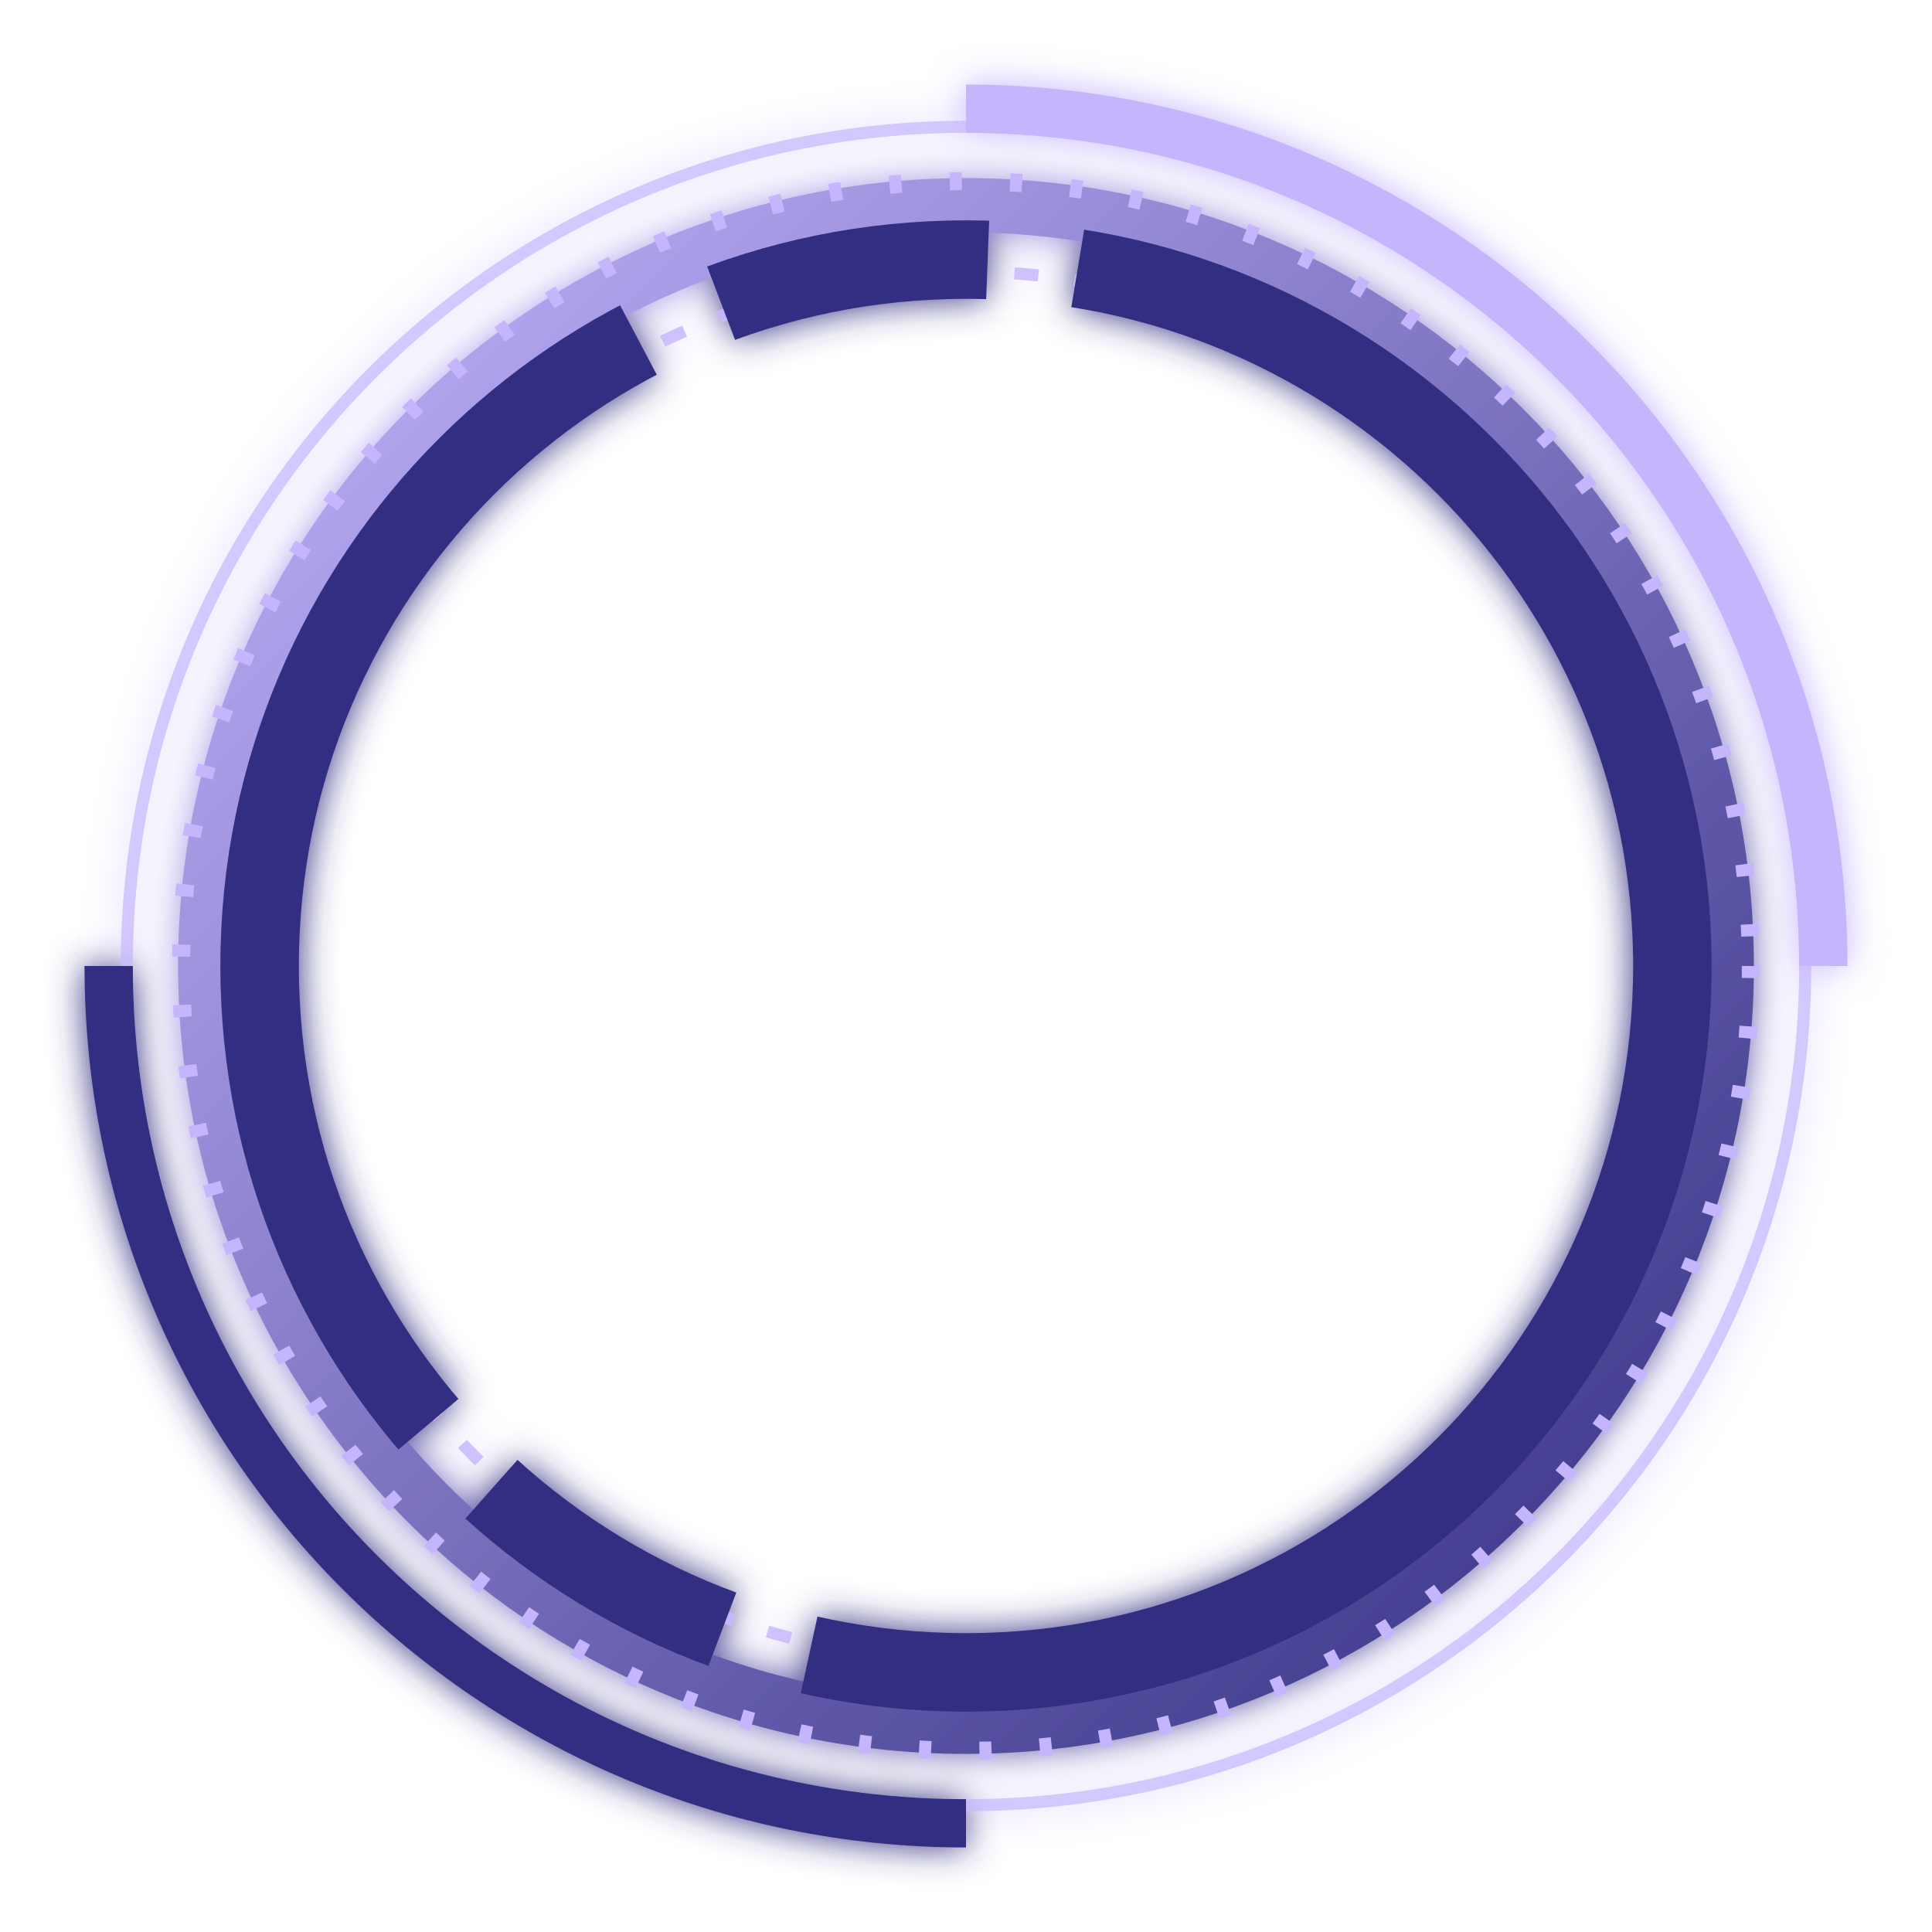
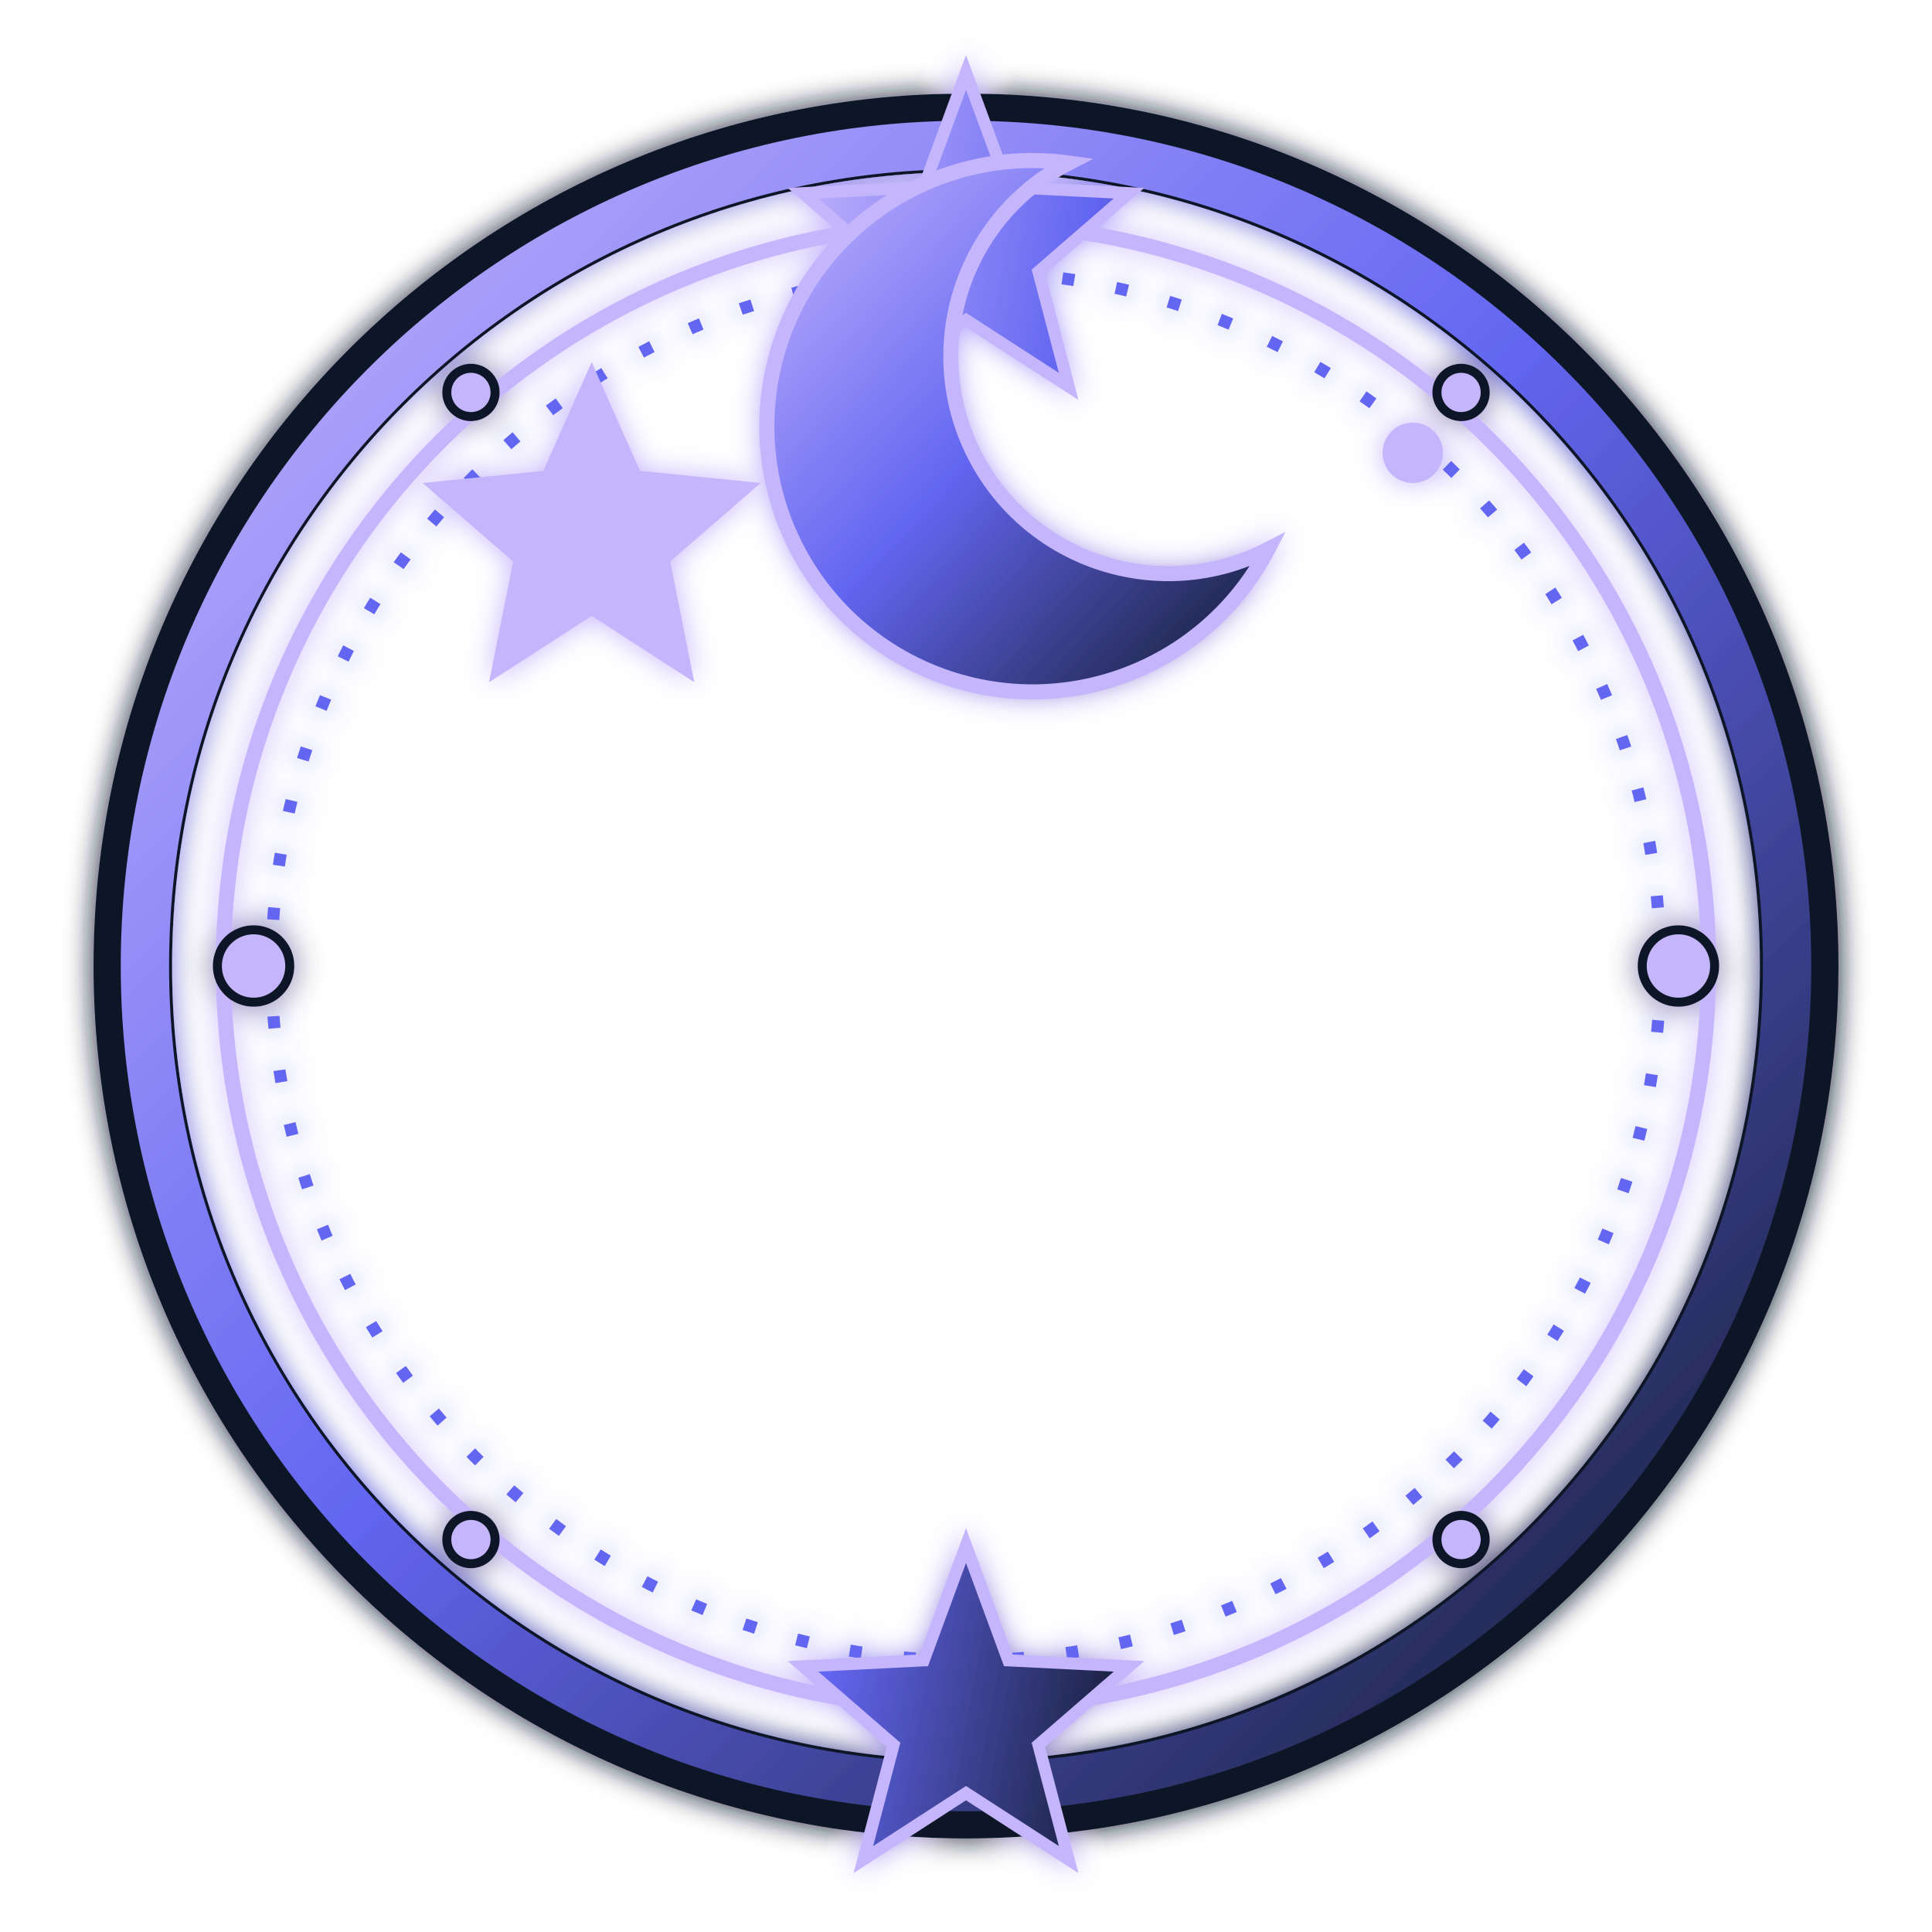
<svg xmlns="http://www.w3.org/2000/svg" width="320" height="320" viewBox="0 0 320 320" role="img" aria-labelledby="title desc">
  <defs>
-     <filter id="glow" x="-50%" y="-50%" width="200%" height="200%">
-       <feGaussianBlur stdDeviation="3" result="blur" />
+     <linearGradient id="metal" x1="0" y1="0" x2="1" y2="1">
+       <stop stop-color="#c4b5fd" />
+       <stop offset=".48" stop-color="#6366f1" />
+       <stop offset="1" stop-color="#111827" />
+     </linearGradient>
+     <filter id="glow" x="-30%" y="-30%" width="160%" height="160%">
+       <feGaussianBlur stdDeviation="2.3" result="blur" />
      <feMerge>
        <feMergeNode in="blur" />
        <feMergeNode in="SourceGraphic" />
      </feMerge>
    </filter>
-     <linearGradient id="ring" x1="0" y1="0" x2="1" y2="1">
-       <stop stop-color="#C4B5FD" />
-       <stop offset="1" stop-color="#312E81" />
-     </linearGradient>
  </defs>
  <g filter="url(#glow)">
-     <circle cx="160" cy="160" r="126" fill="none" stroke="url(#ring)" stroke-width="9" />
-     <circle cx="160" cy="160" r="115" fill="none" stroke="#C4B5FD" stroke-opacity=".8" stroke-width="2" stroke-dasharray="4 6" />
-     <g fill="none">
-       <circle cx="160" cy="160" r="130" stroke="#C4B5FD" stroke-width="3" stroke-dasharray="2 8" />
-       <circle cx="160" cy="160" r="117" stroke="#312E81" stroke-width="13" stroke-dasharray="210 15 45 15" />
-       <circle cx="160" cy="160" r="139" stroke="#C4B5FD" stroke-width="2" opacity=".7" />
-       <path d="M160 18 A142 142 0 0 1 302 160" stroke="#C4B5FD" stroke-width="8" />
-       <path d="M160 302 A142 142 0 0 1 18 160" stroke="#312E81" stroke-width="8" />
+     <circle cx="160" cy="160" r="138" fill="none" stroke="#111827" stroke-width="13" />
+     <circle cx="160" cy="160" r="136" fill="none" stroke="url(#metal)" stroke-width="8" />
+     <circle cx="160" cy="160" r="123" fill="none" stroke="#c4b5fd" stroke-width="2.5" />
+     <circle cx="160" cy="160" r="115" fill="none" stroke="#6366f1" stroke-width="2" stroke-dasharray="2 7" />
+     <path d="M160 12 L167 31 L187 32 L172 45 L177 64 L160 53 L143 64 L148 45 L133 32 L153 31Z M160 256 L167 275 L187 276 L172 289 L177 308 L160 297 L143 308 L148 289 L133 276 L153 275Z" fill="url(#metal)" stroke="#c4b5fd" stroke-width="2" />
+     <path d="M177 27 A44 44 0 1 0 210 91 A35 35 0 0 1 177 27Z" fill="url(#metal)" stroke="#c4b5fd" stroke-width="2.5" />
+     <path d="M98 60 L106 78 L126 80 L111 93 L115 113 L98 102 L81 113 L85 93 L70 80 L90 78Z" fill="#c4b5fd" />
+     <circle cx="234" cy="75" r="5" fill="#c4b5fd" />
+     <g fill="#c4b5fd" stroke="#111827" stroke-width="1.5">
+       <circle cx="42" cy="160" r="6" />
+       <circle cx="278" cy="160" r="6" />
+       <circle cx="78" cy="65" r="4" />
+       <circle cx="242" cy="65" r="4" />
+       <circle cx="78" cy="255" r="4" />
+       <circle cx="242" cy="255" r="4" />
    </g>
  </g>
</svg>
